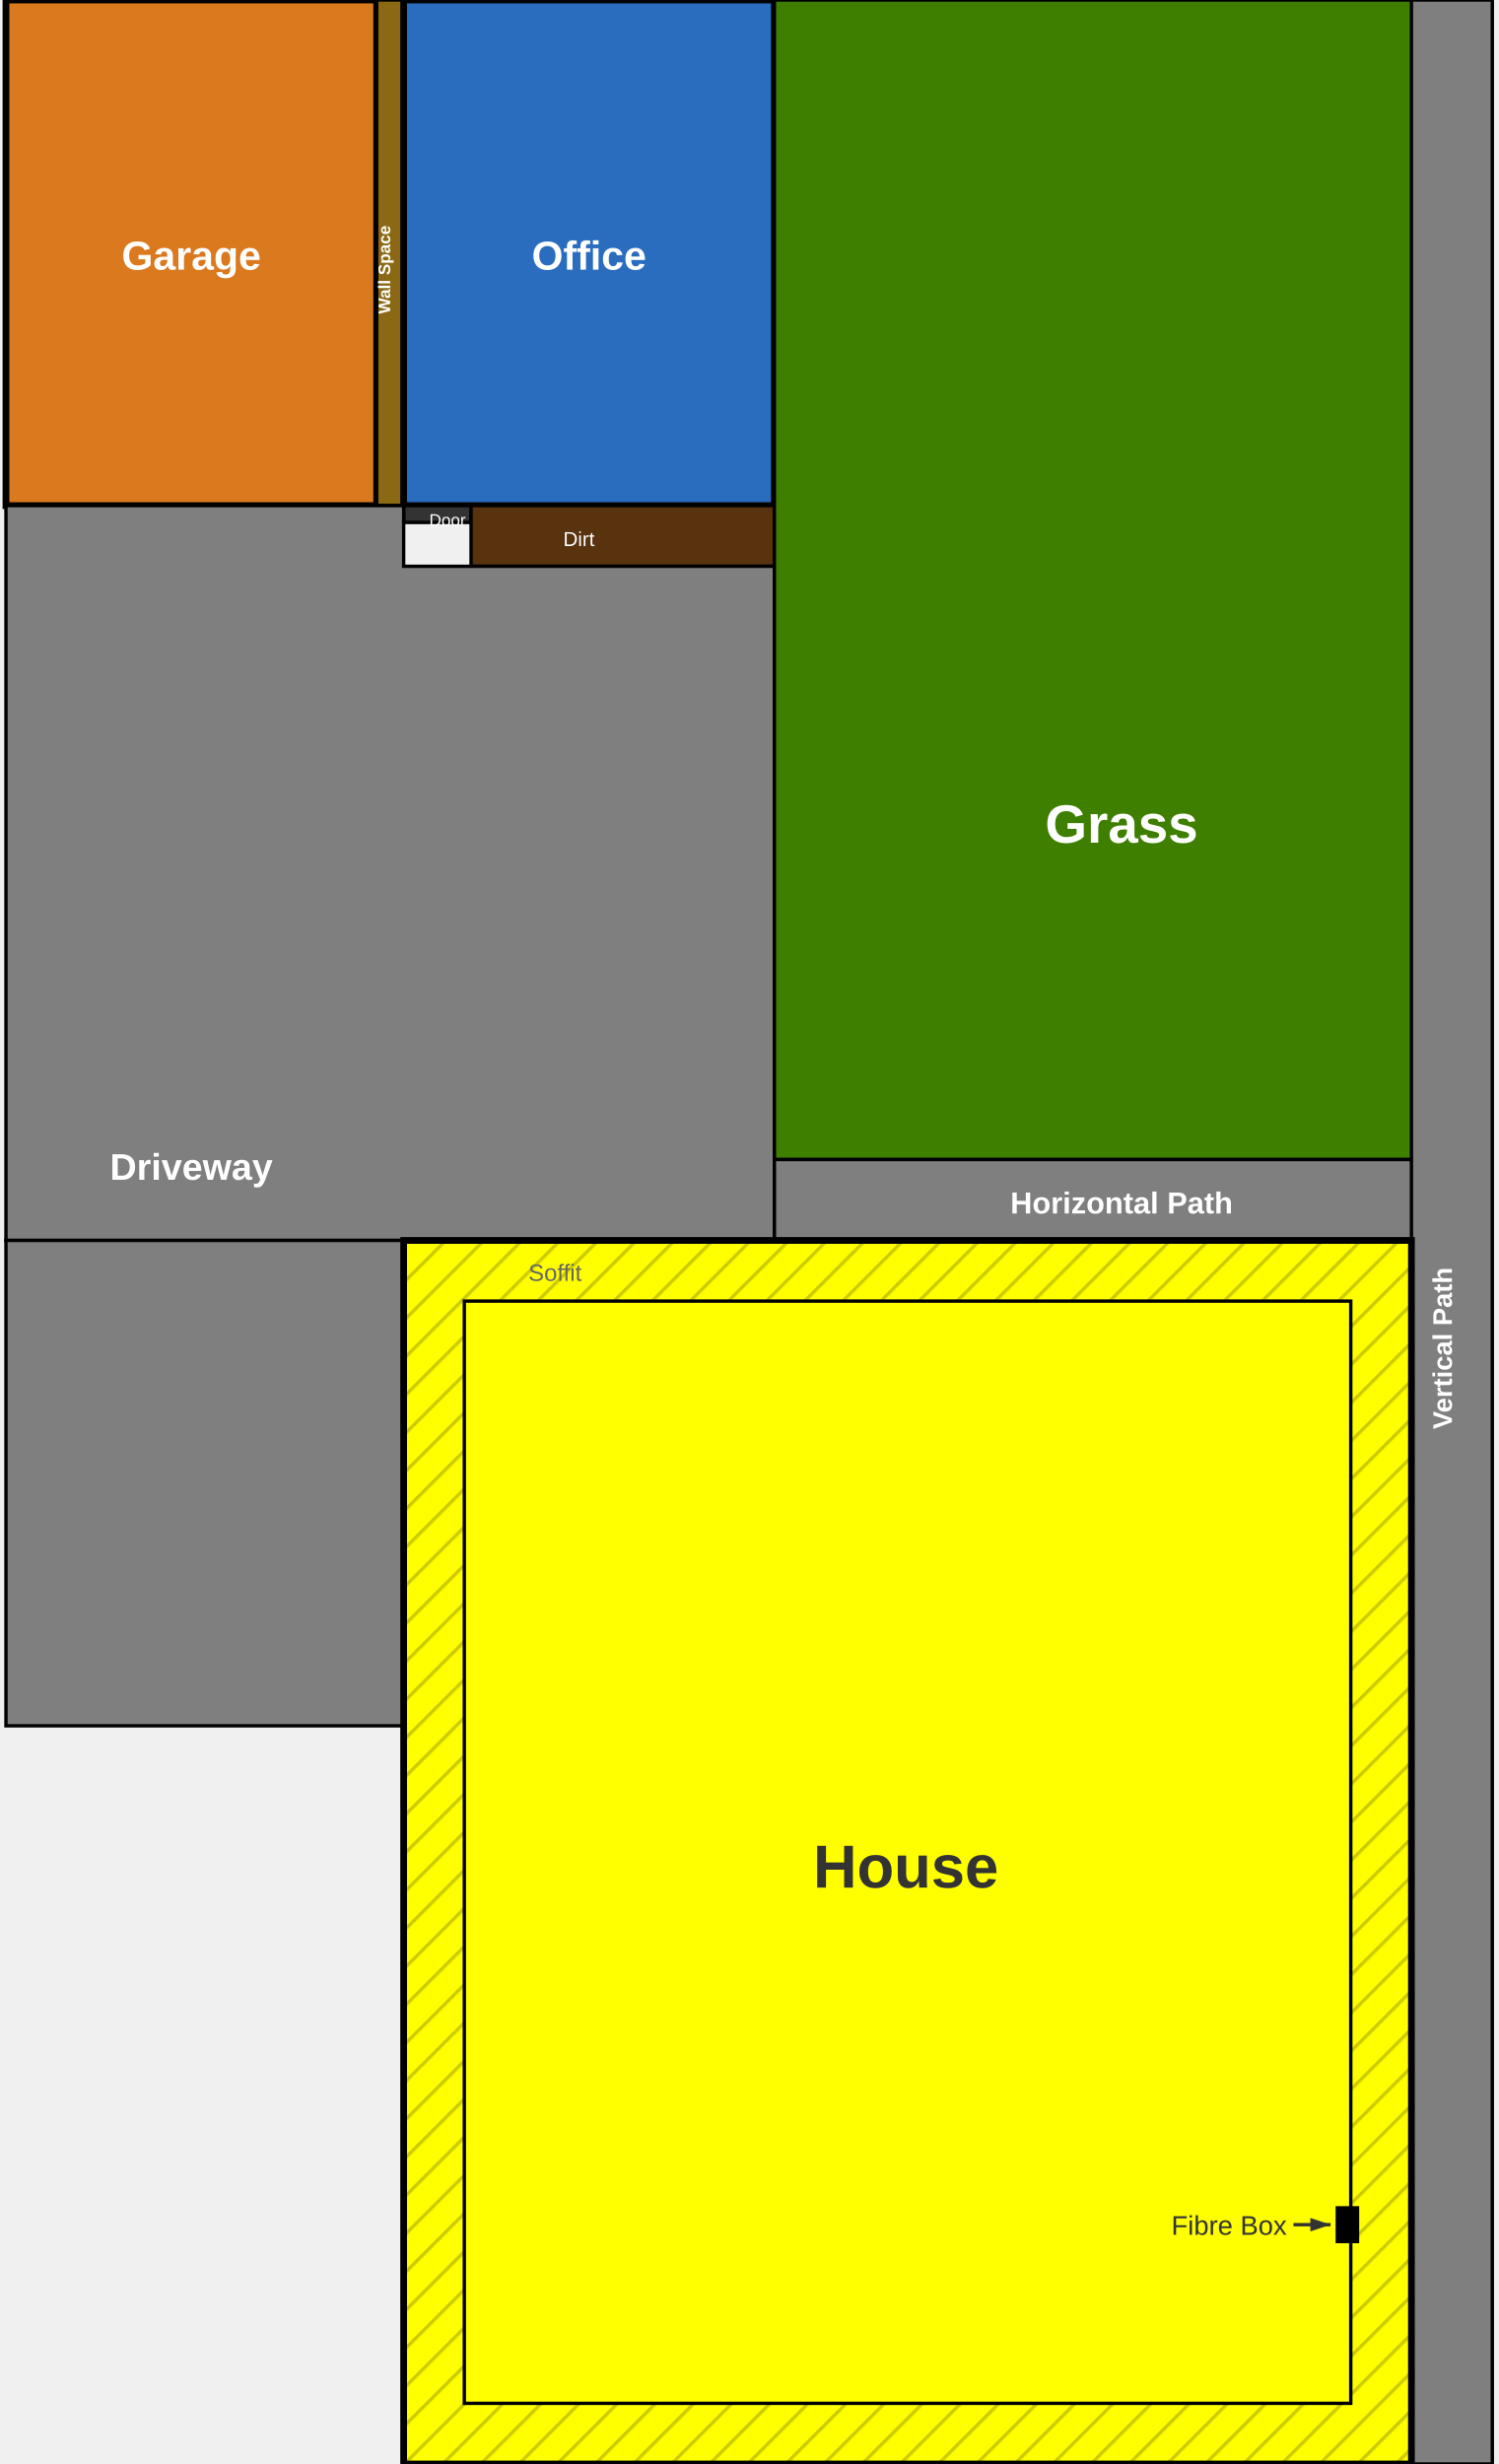
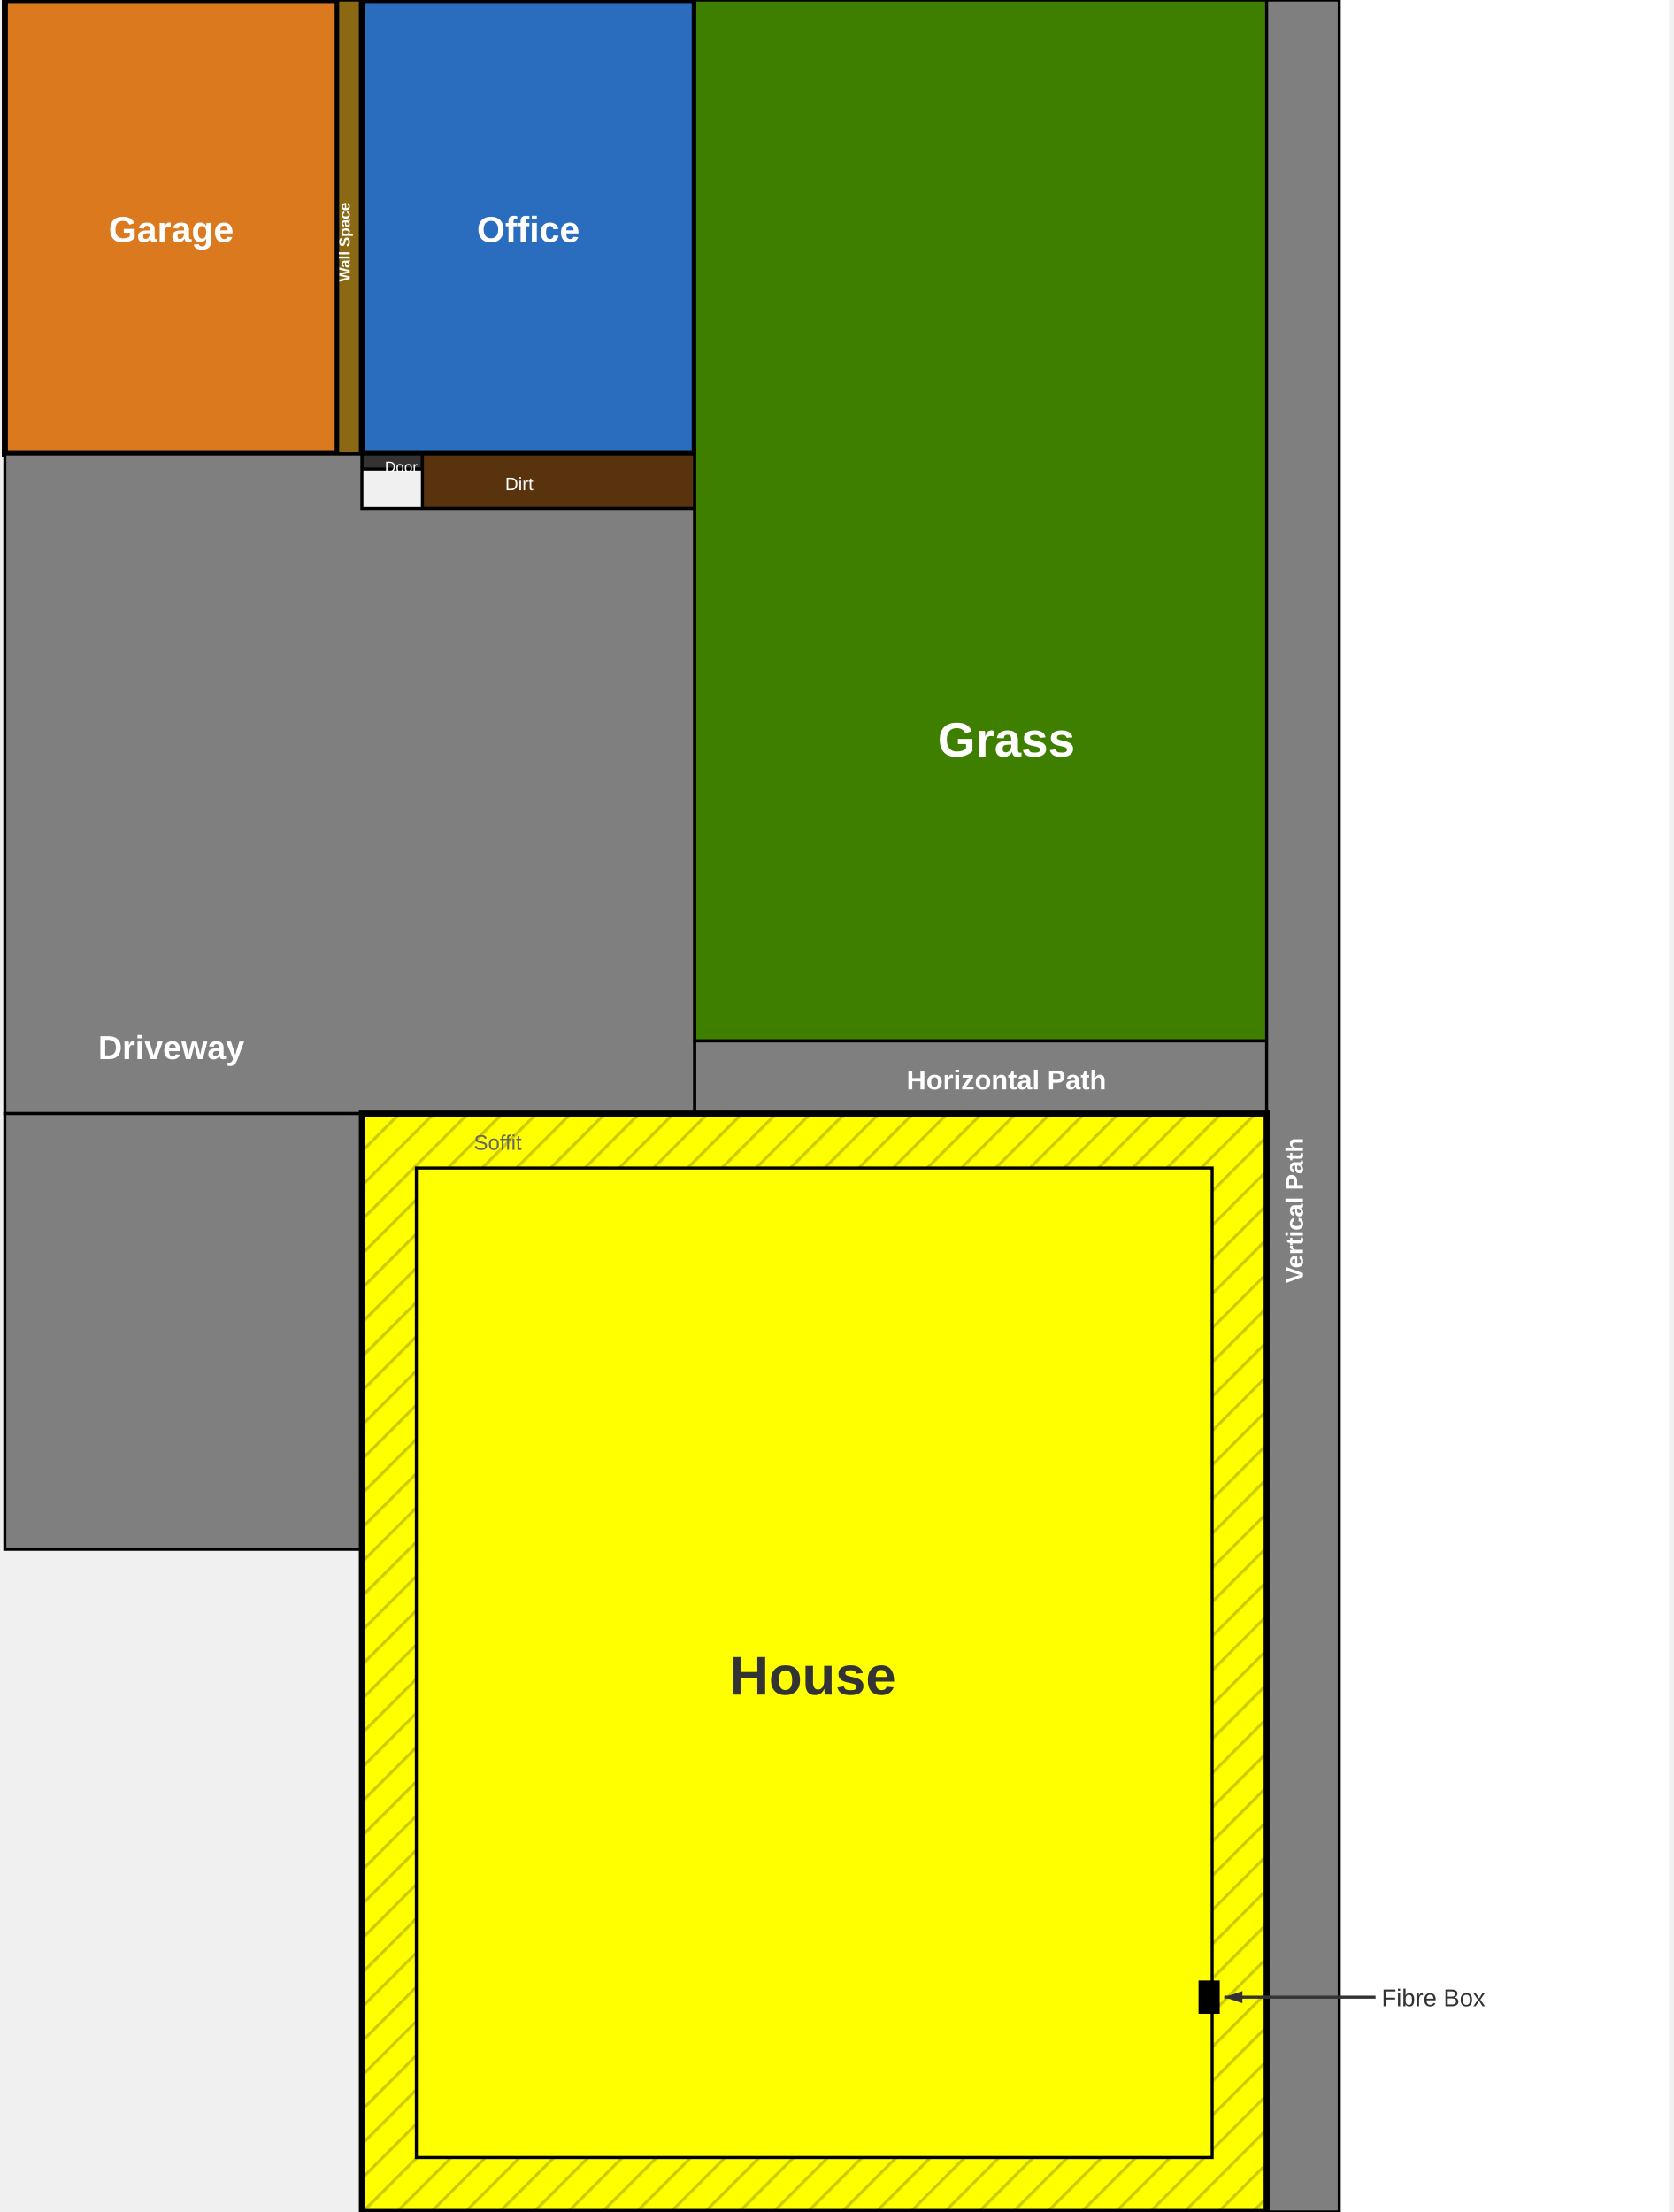
- <svg xmlns="http://www.w3.org/2000/svg" width="450" height="740" viewBox="0 0 441 731" font-family="Arial, sans-serif">
+ <svg xmlns="http://www.w3.org/2000/svg" width="560" height="740" viewBox="0 0 550 731" font-family="Arial, sans-serif">
  <defs>
    <pattern id="soffit-hatch" width="8" height="8" patternUnits="userSpaceOnUse" patternTransform="rotate(45)">
      <rect width="8" height="8" fill="#ffff00" />
      <line x1="0" y1="0" x2="0" y2="8" stroke="#cccc00" stroke-width="2" />
    </pattern>
    <marker id="arrowhead" markerWidth="6" markerHeight="4" refX="6" refY="2" orient="auto">
      <polygon points="0,0 6,2 0,4" fill="#333" />
    </marker>
  </defs>
+   <rect x="441" y="0" width="109" height="731" fill="white" />
  <rect x="0" y="0" width="110" height="150" fill="#db791e" stroke="#000" stroke-width="2" />
  <rect x="110" y="0" width="8" height="150" fill="#8B6914" stroke="#000" stroke-width="1" />
  <rect x="118" y="0" width="110" height="150" fill="#2a6dbf" stroke="#000" stroke-width="2" />
  <rect x="118" y="150" width="20" height="5" fill="#333" stroke="#000" stroke-width="1" />
  <rect x="138" y="150" width="90" height="18" fill="#59320e" stroke="#000" stroke-width="1" />
  <polygon points="0,150 118,150 118,168 228,168 228,368 118,368 118,368 0,368 0,150" fill="#7f7f7f" stroke="#000" stroke-width="1" />
  <rect x="0" y="368" width="118" height="144" fill="#7f7f7f" stroke="#000" stroke-width="1" />
  <rect x="228" y="0" width="207" height="344" fill="#3f7f00" stroke="#000" stroke-width="1" />
  <rect x="228" y="344" width="207" height="24" fill="#7f7f7f" stroke="#000" stroke-width="1" />
  <rect x="417" y="0" width="24" height="731" fill="#7f7f7f" stroke="#000" stroke-width="1" />
  <rect x="118" y="368" width="299" height="363" fill="url(#soffit-hatch)" stroke="#000" stroke-width="2" />
  <rect x="136" y="386" width="263" height="327" fill="#ffff00" stroke="#000" stroke-width="1" />
  <rect x="395" y="655" width="6" height="10" fill="#000" stroke="#000" stroke-width="1" />
-   <text x="380" y="663" text-anchor="end" fill="#333" font-size="8">Fibre Box</text>
-   <line x1="382" y1="660" x2="393" y2="660" stroke="#333" stroke-width="1" marker-end="url(#arrowhead)" />
+   <text x="455" y="663" text-anchor="start" fill="#333" font-size="8">Fibre Box</text>
+   <line x1="453" y1="660" x2="403" y2="660" stroke="#333" stroke-width="1" marker-end="url(#arrowhead)" />
  <text x="55" y="80" text-anchor="middle" fill="white" font-weight="bold" font-size="12">Garage</text>
  <text x="114" y="80" text-anchor="middle" fill="white" font-weight="bold" font-size="5" transform="rotate(-90,114,80)">Wall Space</text>
  <text x="173" y="80" text-anchor="middle" fill="white" font-weight="bold" font-size="12">Office</text>
  <text x="331" y="250" text-anchor="middle" fill="white" font-weight="bold" font-size="16">Grass</text>
  <text x="55" y="350" text-anchor="middle" fill="white" font-weight="bold" font-size="11">Driveway</text>
  <text x="331" y="360" text-anchor="middle" fill="white" font-weight="bold" font-size="9">Horizontal Path</text>
  <text x="429" y="400" text-anchor="middle" fill="white" font-weight="bold" font-size="8" transform="rotate(-90,429,400)">Vertical Path</text>
  <text x="267" y="560" text-anchor="middle" fill="#333" font-weight="bold" font-size="18">House</text>
  <text x="170" y="162" text-anchor="middle" fill="white" font-size="6">Dirt</text>
  <text x="155" y="380" fill="#666" font-size="7">Soffit</text>
  <text x="131" y="156" text-anchor="middle" fill="white" font-size="5">Door</text>
</svg>
